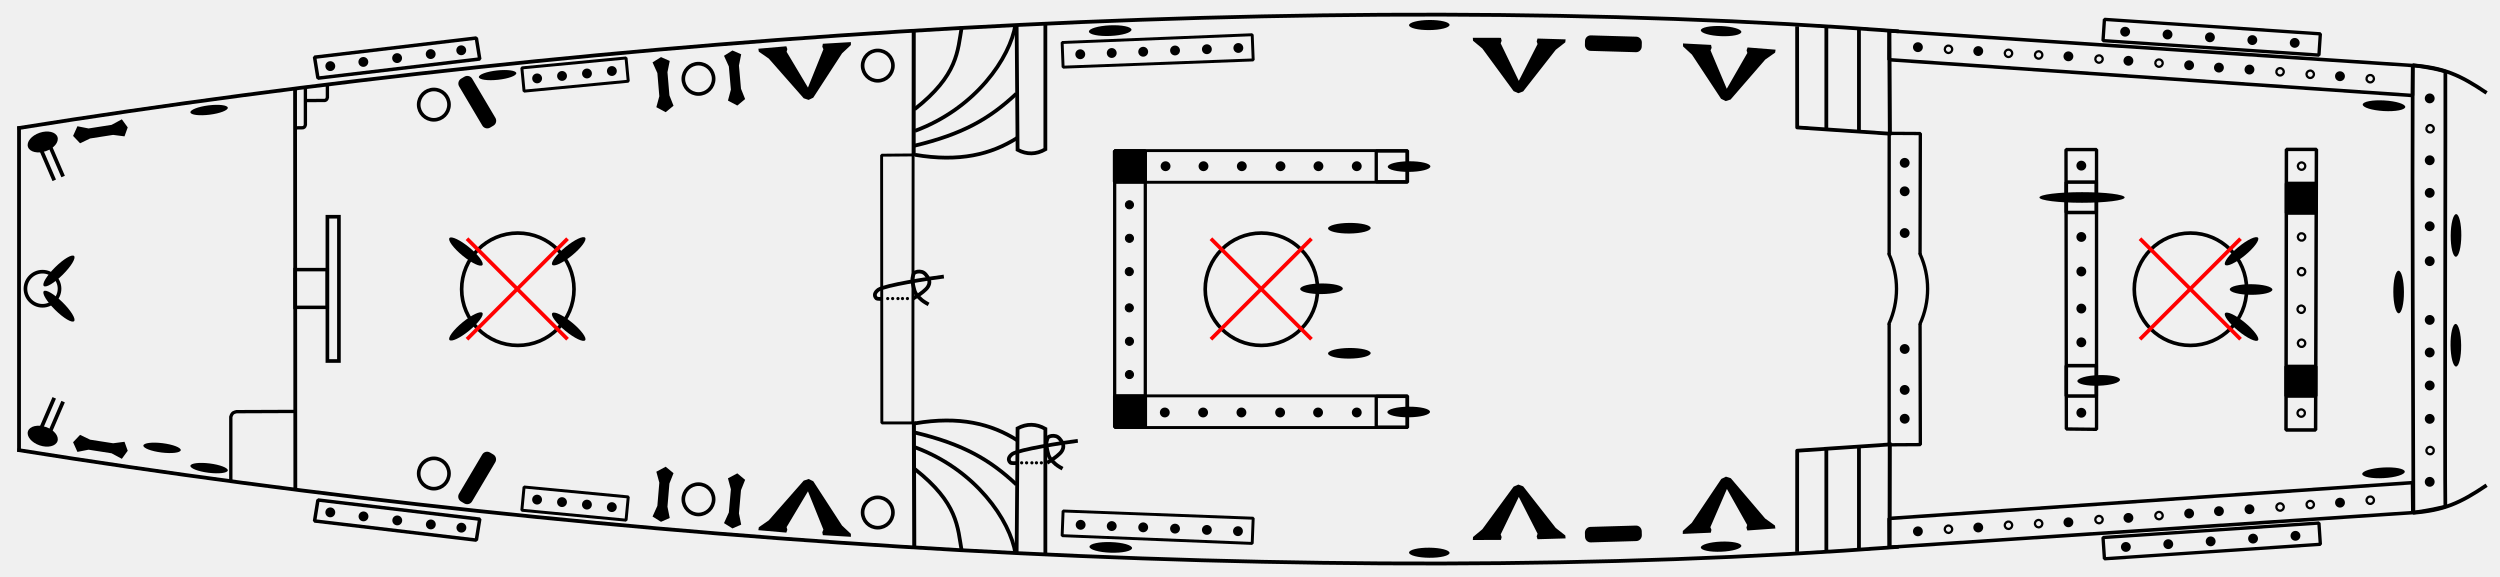
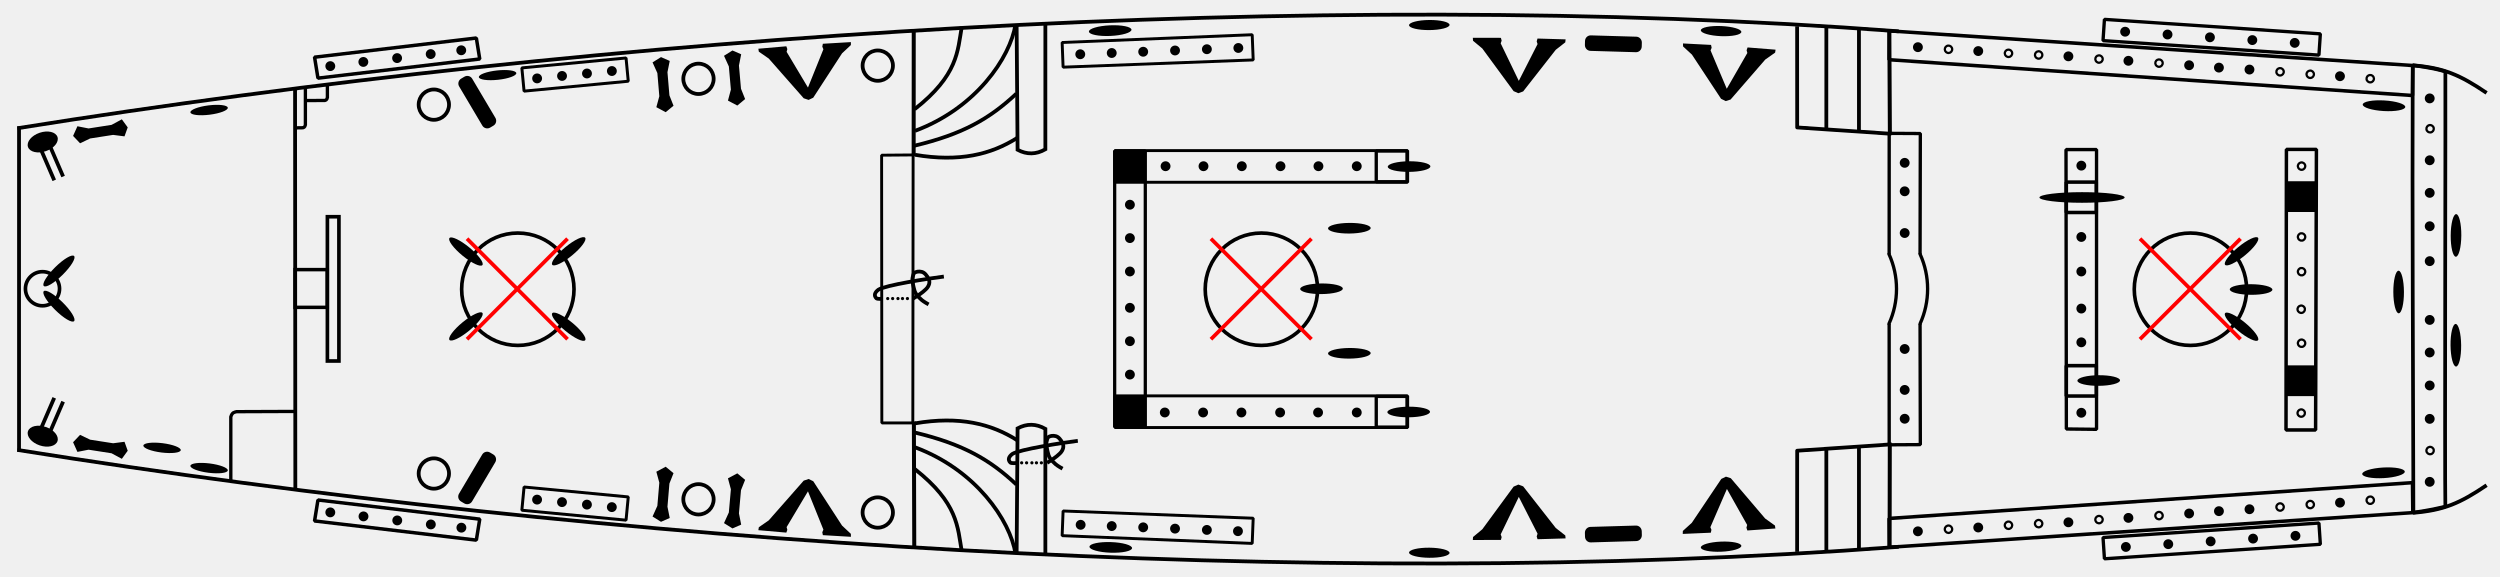
<svg xmlns="http://www.w3.org/2000/svg" xmlns:ns2="https://github.com/jolaf/rigging" xmlns:xlink="http://www.w3.org/1999/xlink" version="1.1" viewBox="1 -24 659 152">
  <defs>
    <rect id="deckMask" x="277.3" y="-.809" width="220.7" height="146.6" />
    <g id="mastMask">
      <path d="m425.1 59.52 26.5 26.5z" />
      <path d="m451.6 59.52-26.5 26.5z" />
    </g>
-     <circle id="pipe" cx="160.9" cy="398.1" r="4" fill="none" stroke="#000" stroke-miterlimit="0" stroke-width=".962" />
+     <circle id="pipe" cx="160.9" cy="398.1" r="4" />
    <g id="pin">
-       <circle transform="rotate(-8.297)" cx="567.5" cy="28.15" r="2.7" fill="#f00" fill-opacity="9.999e-5" />
+       <circle transform="rotate(-8.297)" cx="567.5" cy="28.15" r="2.7" fill="#fff" fill-opacity="9.999e-5" />
      <circle transform="rotate(-8.297)" cx="567.5" cy="28.15" r="1.3" />
    </g>
-     <circle id="pinhole" transform="rotate(-8.297)" cx="607.2" cy="138.8" r=".974" fill="none" stroke="#000" stroke-miterlimit="0" stroke-width=".601" />
+     <circle id="pinhole" transform="rotate(-8.297)" cx="607.2" cy="138.8" r=".974" fill="none" stroke="#000" stroke-width=".601" />
    <ellipse id="cleat" transform="rotate(89.51)" cx="3.721" cy="-575.4" rx="1.4" ry="5.615" />
    <rect id="lcleat" x="396.5" y="72.32" width="4" height="15" ry="1.5" />
    <path id="xcleat" transform="matrix(.8824 0 0 1.005 -152.6 -25.95)" d="m215.3 40.28-0.959-2.798v-6.102l0.959-2.893-2.499-1.196-2.652 1.196 1.162 2.893v6.102l-1.161 2.798 2.652 1.514z" />
    <path id="kevel" d="m426.3 54.27-8.424-11.11-2.479-2.004-0.067-0.781 7.404-0.102 0.204 0.747-0.238 0.713 4.927 9.807 4.791-9.773-0.238-0.713 0.204-0.747 7.404 0.102-0.067 0.781-2.479 2.004-8.424 11.11-1.259 0.492z" />
+     <rect id="fist" transform="translate(-36.94 -367.6)" x="324.1" y="408.3" width="8.109" height="8.109" />
    <g id="tackle" transform="matrix(-1 0 0 1 657.1 84.97)">
      <ellipse transform="rotate(-18.75 -1132 -71.94)" cx="-74.06" cy="420.4" rx="4.104" ry="2.557" />
-       <path transform="translate(-36.94 -367.6)" d="m61.96 411.7 3.977 9.218" stroke="#000" stroke-width="1px" />
-       <path transform="translate(-36.94 -367.6)" d="m59.62 412.7 3.977 9.218" stroke="#000" stroke-width="1px" />
+       <path transform="translate(-36.94 -367.6)" d="m61.96 411.7 3.977 9.218" stroke="currentColor" />
+       <path transform="translate(-36.94 -367.6)" d="m59.62 412.7 3.977 9.218" stroke="currentColor" />
    </g>
    <g id="knot" transform="translate(380 -105.3)">
-       <path d="m298.7 455.2c-3.993 0.489-15.46 2.284-17.27 3.472-0.874 0.684-1.281 1.456-0.505 2.273 0.295 0.218 1.515 0.126 1.515 0.126" fill="none" stroke="#000" stroke-width="1px" />
-       <path d="m290.6 461s1.792-1.092 2.589-1.768c0.499-0.424 1.088-0.913 1.357-1.421s0.393-0.888 0.316-1.452c-0.077-0.564-0.8-1.72-1.438-2.147-0.638-0.427-1.581-0.414-2.192-0.158-0.612 0.256-0.566 0.713-0.758 1.357s0.115 1.993 0.284 2.715 0.251 1.043 0.6 1.61 0.988 1.204 1.547 1.673 1.768 1.136 1.768 1.136" fill="none" stroke="#000" stroke-width="1px" />
-       <circle cx="283.9" cy="461" r=".426" fill-rule="evenodd" stroke-miterlimit="0" stroke-width="0" />
-       <circle cx="285.2" cy="461" r=".426" fill-rule="evenodd" stroke-miterlimit="0" stroke-width="0" />
-       <circle cx="286.6" cy="461" r=".426" fill-rule="evenodd" stroke-miterlimit="0" stroke-width="0" />
-       <circle cx="287.8" cy="461" r=".426" fill-rule="evenodd" stroke-miterlimit="0" stroke-width="0" />
-       <circle cx="289.1" cy="461" r=".426" fill-rule="evenodd" stroke-miterlimit="0" stroke-width="0" />
+       <path d="m298.7 455.2c-3.993 0.489-15.46 2.284-17.27 3.472-0.874 0.684-1.281 1.456-0.505 2.273 0.295 0.218 1.515 0.126 1.515 0.126" fill="none" stroke="currentColor" />
+       <path d="m290.6 461s1.792-1.092 2.589-1.768c0.499-0.424 1.088-0.913 1.357-1.421s0.393-0.888 0.316-1.452c-0.077-0.564-0.8-1.72-1.438-2.147-0.638-0.427-1.581-0.414-2.192-0.158-0.612 0.256-0.566 0.713-0.758 1.357s0.115 1.993 0.284 2.715 0.251 1.043 0.6 1.61 0.988 1.204 1.547 1.673 1.768 1.136 1.768 1.136" fill="none" stroke="currentColor" />
+       <circle cx="283.9" cy="461" r=".426" fill="currentColor" stroke-width="0" />
+       <circle cx="285.2" cy="461" r=".426" fill="currentColor" stroke-width="0" />
+       <circle cx="286.6" cy="461" r=".426" fill="currentColor" stroke-width="0" />
+       <circle cx="287.8" cy="461" r=".426" fill="currentColor" stroke-width="0" />
+       <circle cx="289.1" cy="461" r=".426" fill="currentColor" stroke-width="0" />
    </g>
  </defs>
  <g transform="translate(0 -20.6)">
    <g id="portDrawing" transform="translate(-36.92 -367.6)" fill="none" stroke="#000">
      <path d="m42.52 398c154.6-24.72 342.3-37.19 495.9-25.54m135.5 8.962c8.188 0.64 12.49 2.549 19.47 7.271" fill-rule="evenodd" stroke-width="1px" />
      <path transform="rotate(3.862)" d="m559.8 335.4 138.3-0.186 0.451 7.89-138.3-0.12z" fill-rule="evenodd" stroke-miterlimit="0" stroke-width=".938" />
      <rect transform="matrix(.9978 .06694 -.06659 .9978 0 0)" x="615.9" y="328.8" width="57.04" height="5.615" fill-rule="evenodd" stroke-linecap="round" stroke-miterlimit="0" stroke-width=".88" />
      <rect class="filled" x="582.6" y="412.2" width="7.895" height="8.012" fill-rule="evenodd" stroke-miterlimit="0" stroke-width=".937" />
      <path d="m535.9 431.2 0.013-31.85 8.206 0.049-0.072 31.8" fill-rule="evenodd" stroke-miterlimit="0" stroke-width=".882" />
      <g transform="translate(15.04 366.5)">
        <path d="m496.6 4.622 0.018 26.67 24.7 1.671" fill-rule="evenodd" stroke-linejoin="round" stroke-width="1px" />
        <path d="m512.9 32.74v-27.13" fill-rule="evenodd" stroke-width="1px" />
        <path d="m504.3 31.79 6e-3 -26.72" fill-rule="evenodd" stroke-width="1px" />
      </g>
      <rect class="filled" x="400.7" y="404" width="8.109" height="8.109" fill-rule="evenodd" stroke-miterlimit="0" stroke-width=".88" />
      <rect x="331.8" y="403.9" width="77.18" height="8.348" fill-rule="evenodd" stroke-miterlimit="0" stroke-width=".777" />
      <path d="m317.9 375.4 50.1-2.045 0.262 6.643-50.11 1.907z" fill-rule="evenodd" stroke-miterlimit="0" stroke-width=".777" />
      <path d="m305.9 370.6 0.253 33.08c2.441 1.306 4.882 1.261 7.324-0.126v-33.34" fill-rule="evenodd" stroke-width="1px" />
      <path d="m279.1 405c11.72 2.006 20.15-0.133 26.9-4.419" fill-rule="evenodd" stroke-width="1px" />
      <path d="m279 402.6c12.58-3.001 19.72-7.042 26.84-13.72" fill-rule="evenodd" stroke-width="1px" />
      <path d="m279.1 398.7c16.01-5.945 25.1-19.22 26.52-28.11" fill-rule="evenodd" stroke-width="1px" />
      <path d="m279 393c11.48-8.995 11.33-15.34 12.44-21.74" fill-rule="evenodd" stroke-width="1px" />
      <use transform="translate(108.4 -16.6)" width="100%" height="100%" xlink:href="#pipe" />
      <use transform="translate(61.14 -13.12)" width="100%" height="100%" xlink:href="#pipe" />
      <rect transform="rotate(-5.435)" x="138.5" y="397" width="27.59" height="6.154" fill-rule="evenodd" stroke-miterlimit="0" stroke-width=".787" />
      <rect transform="matrix(.9931 -.1177 .1597 .9872 0 0)" x="58.77" y="391.2" width="42.94" height="5.599" ry="0" fill-rule="evenodd" stroke-miterlimit="0" stroke-width=".922" />
      <use transform="translate(-8.618 -6.316)" width="100%" height="100%" xlink:href="#pipe" />
    </g>
    <use transform="matrix(1 0 0 -1 0 145.6)" width="100%" height="100%" xlink:href="#portDrawing" />
    <path d="m645.6 15.45c-3.876-1.16-8.605-1.635-8.605-1.635-0.16 38.87 0.115 82.34 0.176 117.9 0 0 3.887-0.462 8.424-1.564-0.182-8.555 0.077-111.2 4e-3 -114.7z" fill="none" stroke="#000" stroke-miterlimit="0" stroke-width=".978" />
    <path d="m603.7 35.98h7.908l-0.217 73.96h-7.8z" fill="none" stroke="#000" stroke-miterlimit="0" stroke-width=".918" />
    <circle cx="578.4" cy="72.84" r="14.81" fill="none" stroke="#000" stroke-miterlimit="0" stroke-width=".962" />
    <path d="m545.6 36.03h8.047v73.74l-7.955-0.091z" fill="none" stroke="#000" stroke-miterlimit="0" stroke-width=".888" />
    <g transform="translate(-44.16 -367.6)" fill="none" stroke="#000" stroke-linecap="round" stroke-linejoin="round" stroke-miterlimit="0">
      <path d="m551.3 431.2c1.304 2.875 1.979 5.996 1.979 9.164 0 3.167-0.675 6.288-1.979 9.164" stroke-width=".88" />
      <path d="m543.1 431.2c1.304 2.875 1.979 5.996 1.979 9.164 0 3.167-0.675 6.288-1.979 9.164" stroke-width=".88" />
    </g>
    <path d="m499.1 140.6 0.05-27.33m0.022-81.02-0.143-27.54" fill="none" stroke="#000" stroke-width="1.056px" />
    <circle cx="333.5" cy="72.84" r="14.81" fill="none" stroke="#000" stroke-miterlimit="0" stroke-width=".962" />
    <path d="m302.9 109.1h-8.075v-72.72h8.075z" fill="none" stroke="#000" stroke-miterlimit="0" stroke-width=".86" />
    <path d="m242 140.8-0.103-33.1m-0.06-69.96 0.024-33.48" fill="none" stroke="#000" stroke-width="1.056px" />
    <path d="m241.7 37.44-8.306 0.069c-4e-3 16.81 0.062 53.78 0.058 70.58h8.168c4e-3 -16.81 0.076-53.85 0.08-70.65z" fill="none" stroke="#000" stroke-miterlimit="0" stroke-width=".767" />
    <circle cx="137.5" cy="72.84" r="14.81" fill="none" stroke="#000" stroke-miterlimit="0" stroke-width=".962" />
    <rect x="87.3" y="53.73" width="3.041" height="38.03" fill="none" stroke="#000" stroke-width=".962" />
    <rect x="78.79" y="67.67" width="8.482" height="9.949" fill="none" stroke="#000" stroke-width=".921" />
    <path d="m87.3 19.03v3.28c-0.175 0.713-0.438 0.672-0.685 0.766l-5.025 0.035" fill="none" stroke="#000" stroke-width=".88" />
    <path d="m81.5 19.33v10.18c-0.175 0.713-0.438 0.672-0.685 0.766l-2.226 0.035" fill="none" stroke="#000" stroke-width=".88" />
    <path d="m78.85 125.8-0.072-106.2" fill="none" stroke="#000" stroke-width="1px" />
    <path d="m61.84 123.3v-16.81c0.389-1.278 0.973-1.205 1.523-1.374l15.25-0.062" fill="none" stroke="#000" stroke-width=".88" />
    <circle cx="12.2" cy="72.71" r="4.495" fill="none" stroke="#000" stroke-miterlimit="0" stroke-width=".962" />
    <path d="m6.016 115.7v-85.79" fill="none" stroke="#000" stroke-width="1px" />
  </g>
  <g transform="translate(0 -20.6)" display="none">
    <g id="deckMasks" class="modeDependent which" fill="#fff">
      <use class="deckMask" transform="matrix(.7178 0 0 1 299.4 0)" width="100%" height="100%" stroke-width="1.001" ns2:deck="fore" xlink:href="#deckMask" />
      <use class="deckMask" transform="matrix(1.003 0 0 1 -.802 0)" width="100%" height="100%" stroke-width=".999" ns2:deck="main" xlink:href="#deckMask" />
      <use class="deckMask" transform="matrix(1.231 0 0 1 -335.9 0)" width="100%" height="100%" stroke-width="1.01" ns2:deck="stern" xlink:href="#deckMask" />
    </g>
  </g>
  <g transform="translate(0 -20.6)">
    <g id="mastMasks" class="modeDependent where" stroke="#f00">
      <use class="mastMask" transform="translate(140)" width="100%" height="100%" ns2:mast="fore" xlink:href="#mastMask" />
      <use class="mastMask" transform="translate(-104.9)" width="100%" height="100%" ns2:mast="main" xlink:href="#mastMask" />
      <use class="mastMask" transform="translate(-301)" width="100%" height="100%" ns2:mast="mizzen" xlink:href="#mastMask" />
    </g>
  </g>
  <g transform="translate(0 -20.6)">
    <g id="points" transform="translate(.0203 -7.142e-6)">
      <g ns2:deck="fore" ns2:rail="behindFront" ns2:side="port">
        <use transform="rotate(-89.1 642.3 -8.334)" width="100%" height="100%" xlink:href="#cleat" />
      </g>
      <g ns2:deck="fore" ns2:rail="behindFront" ns2:side="starboard">
        <use transform="rotate(269.9 656.2 6.802)" width="100%" height="100%" xlink:href="#cleat" />
      </g>
      <g transform="translate(0 -1.125)" ns2:deck="fore" ns2:isAcross="true" ns2:rail="frontRail" ns2:side="port">
        <use transform="translate(75.83 120.6)" width="100%" height="100%" xlink:href="#pin" />
        <use transform="translate(75.83 111.4)" width="100%" height="100%" xlink:href="#pin" />
        <use transform="translate(75.83 102.6)" width="100%" height="100%" xlink:href="#pin" />
        <use transform="translate(75.83 94.01)" width="100%" height="100%" xlink:href="#pin" />
        <use transform="translate(20.68 -18.06)" width="100%" height="100%" xlink:href="#pinhole" />
        <use transform="translate(75.83 77.7)" width="100%" height="100%" xlink:href="#pin" />
      </g>
      <g transform="translate(.0003198 41.65)" ns2:deck="fore" ns2:isAcross="true" ns2:rail="frontRail" ns2:side="starboard">
        <use transform="translate(75.83 93.32)" width="100%" height="100%" xlink:href="#pin" />
        <use transform="translate(75.83 101.9)" width="100%" height="100%" xlink:href="#pin" />
        <use transform="translate(75.83 110.6)" width="100%" height="100%" xlink:href="#pin" />
        <use transform="translate(75.83 119.4)" width="100%" height="100%" xlink:href="#pin" />
        <use transform="translate(20.68 23.99)" width="100%" height="100%" xlink:href="#pinhole" />
        <use transform="translate(75.83 136)" width="100%" height="100%" xlink:href="#pin" />
      </g>
      <g transform="rotate(90 336.1 324.4)" ns2:deck="fore" ns2:rail="onDeckFront" ns2:side="center">
        <use transform="rotate(.241 -6431 -116513)" width="100%" height="100%" xlink:href="#cleat" />
      </g>
      <g transform="rotate(-33.82 358.5 -866.8)" ns2:deck="fore" ns2:rail="onDeckFront" ns2:side="port">
        <use transform="rotate(37.61 293.8 -704.8)" width="100%" height="100%" xlink:href="#cleat" />
      </g>
      <g transform="rotate(-3 2152 -10313)" ns2:deck="fore" ns2:rail="onDeckFront" ns2:side="starboard">
        <use transform="rotate(.241 -6431 -116513)" width="100%" height="100%" xlink:href="#cleat" />
      </g>
      <g transform="rotate(3.868 821.9 -178.4)" ns2:deck="fore" ns2:rail="sideRail" ns2:side="port">
        <use transform="translate(18.55 -19.6)" width="100%" height="100%" xlink:href="#pinhole" />
        <use transform="translate(65.8 84.05)" width="100%" height="100%" xlink:href="#pin" />
        <use transform="translate(2.688 -19.69)" width="100%" height="100%" xlink:href="#pinhole" />
        <use transform="translate(-5.286 -19.81)" width="100%" height="100%" xlink:href="#pinhole" />
        <use transform="translate(41.88 83.91)" width="100%" height="100%" xlink:href="#pin" />
        <use transform="translate(33.81 83.94)" width="100%" height="100%" xlink:href="#pin" />
        <use transform="translate(25.93 83.85)" width="100%" height="100%" xlink:href="#pin" />
        <use transform="translate(-37.28 -19.94)" width="100%" height="100%" xlink:href="#pinhole" />
        <use transform="translate(9.886 83.76)" width="100%" height="100%" xlink:href="#pin" />
        <use transform="translate(-53.13 -19.94)" width="100%" height="100%" xlink:href="#pinhole" />
        <use transform="translate(-5.975 83.65)" width="100%" height="100%" xlink:href="#pin" />
        <use transform="translate(-69.08 -19.94)" width="100%" height="100%" xlink:href="#pinhole" />
        <use transform="translate(-77.04 -19.84)" width="100%" height="100%" xlink:href="#pinhole" />
        <use transform="translate(-29.78 83.87)" width="100%" height="100%" xlink:href="#pin" />
        <use transform="translate(-92.89 -19.83)" width="100%" height="100%" xlink:href="#pinhole" />
        <use transform="translate(-45.72 83.92)" width="100%" height="100%" xlink:href="#pin" />
      </g>
      <g transform="matrix(.9978 -.0666 -.0666 -.9978 -10.23 201.1)" ns2:deck="fore" ns2:rail="sideRail" ns2:side="starboard">
        <use transform="translate(18.55 -19.6)" width="100%" height="100%" xlink:href="#pinhole" />
        <use transform="translate(65.8 84.05)" width="100%" height="100%" xlink:href="#pin" />
        <use transform="translate(2.688 -19.69)" width="100%" height="100%" xlink:href="#pinhole" />
        <use transform="translate(-5.286 -19.81)" width="100%" height="100%" xlink:href="#pinhole" />
        <use transform="translate(41.88 83.91)" width="100%" height="100%" xlink:href="#pin" />
        <use transform="translate(33.81 83.94)" width="100%" height="100%" xlink:href="#pin" />
        <use transform="translate(25.93 83.85)" width="100%" height="100%" xlink:href="#pin" />
        <use transform="translate(-37.28 -19.94)" width="100%" height="100%" xlink:href="#pinhole" />
        <use transform="translate(9.886 83.76)" width="100%" height="100%" xlink:href="#pin" />
        <use transform="translate(-53.13 -19.94)" width="100%" height="100%" xlink:href="#pinhole" />
        <use transform="translate(-5.975 83.65)" width="100%" height="100%" xlink:href="#pin" />
        <use transform="translate(-69.08 -19.94)" width="100%" height="100%" xlink:href="#pinhole" />
        <use transform="translate(-77.04 -19.84)" width="100%" height="100%" xlink:href="#pinhole" />
        <use transform="translate(-29.78 83.87)" width="100%" height="100%" xlink:href="#pin" />
        <use transform="translate(-92.89 -19.83)" width="100%" height="100%" xlink:href="#pinhole" />
        <use transform="translate(-45.72 83.92)" width="100%" height="100%" xlink:href="#pin" />
      </g>
      <g transform="rotate(3.769 6407 -164.4)" ns2:deck="fore" ns2:rail="shroudsRail" ns2:side="port">
        <use transform="translate(64.12 442.9)" width="100%" height="100%" xlink:href="#pin" />
        <use transform="translate(52.92 442.9)" width="100%" height="100%" xlink:href="#pin" />
        <use transform="translate(41.72 442.9)" width="100%" height="100%" xlink:href="#pin" />
        <use transform="translate(30.52 442.9)" width="100%" height="100%" xlink:href="#pin" />
        <use transform="translate(19.32 442.9)" width="100%" height="100%" xlink:href="#pin" />
      </g>
      <g transform="rotate(-3.751 -3215 624.9)" ns2:deck="fore" ns2:rail="shroudsRail" ns2:side="starboard">
        <use transform="translate(64.12 442.9)" width="100%" height="100%" xlink:href="#pin" />
        <use transform="translate(52.92 442.9)" width="100%" height="100%" xlink:href="#pin" />
        <use transform="translate(41.72 442.9)" width="100%" height="100%" xlink:href="#pin" />
        <use transform="translate(30.52 442.9)" width="100%" height="100%" xlink:href="#pin" />
        <use transform="translate(19.32 442.9)" width="100%" height="100%" xlink:href="#pin" />
      </g>
-       <g ns2:deck="fore" ns2:rail="frontFists" ns2:side="port">
-         <rect x="603.7" y="44.94" width="7.821" height="7.821" fill-rule="evenodd" stroke="#000" stroke-miterlimit="0" stroke-width=".914" />
-       </g>
-       <g transform="translate(-.09998 4.944e-6)" ns2:deck="fore" ns2:rail="frontFists" ns2:side="starboard">
-         <rect x="603.7" y="93.18" width="7.821" height="7.821" fill-rule="evenodd" stroke="#000" stroke-miterlimit="0" stroke-width=".914" />
+       <g transform="translate(316.3 3.527)" ns2:deck="fore" ns2:rail="frontFists" ns2:side="port">
+         <use transform="translate(.1057 .1484)" width="100%" height="100%" xlink:href="#fist" />
+       </g>
+       <g transform="translate(316.2 -8)" ns2:deck="fore" ns2:rail="frontFists" ns2:side="starboard">
+         <use transform="translate(.1057 60.21)" width="100%" height="100%" xlink:href="#fist" />
      </g>
      <g transform="translate(.5268)">
        <use transform="translate(-13.73 18.49)" width="100%" height="100%" xlink:href="#pinhole" />
        <use transform="translate(-13.73 9.334)" width="100%" height="100%" xlink:href="#pinhole" />
        <use transform="translate(-13.73 -9.338)" width="100%" height="100%" xlink:href="#pinhole" />
      </g>
      <g transform="translate(.5268)">
        <use transform="translate(-13.82 28.39)" width="100%" height="100%" xlink:href="#pinhole" />
        <use transform="translate(-13.73 37.35)" width="100%" height="100%" xlink:href="#pinhole" />
        <use transform="translate(-13.82 55.76)" width="100%" height="100%" xlink:href="#pinhole" />
      </g>
      <g transform="rotate(-34.41 594.6 75.75)" ns2:deck="fore" ns2:rail="atMastFront" ns2:side="center">
        <use transform="rotate(35.28 468.6 68.43)" width="100%" height="100%" xlink:href="#cleat" />
      </g>
      <g transform="translate(446.8 -2.641)" ns2:deck="fore" ns2:rail="atMastSide" ns2:side="port">
        <use transform="matrix(.7669 -.6417 -.6417 -.7669 -297 433.8)" width="100%" height="100%" xlink:href="#cleat" />
      </g>
      <g transform="matrix(1 0 0 -1 446.8 148.2)" ns2:deck="fore" ns2:rail="atMastSide" ns2:side="starboard">
        <use transform="matrix(.7669 -.6417 -.6417 -.7669 -297 433.8)" width="100%" height="100%" xlink:href="#cleat" />
      </g>
      <g transform="matrix(1.615 -.5899 1.18 .8075 -408.6 335.4)" stroke-width=".707" ns2:deck="fore" ns2:rail="backPillars" ns2:side="port">
        <use transform="rotate(216.6 574.4 28.16)" width="100%" height="100%" xlink:href="#cleat" />
      </g>
-       <g transform="rotate(-39.45 558.8 98.38)" ns2:deck="fore" ns2:rail="backPillars" ns2:side="starboard">
+       <g transform="rotate(-37.95 559 98.5)" ns2:deck="fore" ns2:rail="backPillars" ns2:side="starboard">
        <use transform="rotate(37.99 427.1 18.64)" width="100%" height="100%" xlink:href="#cleat" />
      </g>
      <g transform="translate(.1756)" ns2:deck="fore" ns2:isAcross="true" ns2:rail="behindMastRail" ns2:side="port">
        <use transform="translate(-16.18 122.2)" width="100%" height="100%" xlink:href="#pin" />
        <use transform="translate(-16.18 113.1)" width="100%" height="100%" xlink:href="#pin" />
        <use transform="translate(-16.18 94.3)" width="100%" height="100%" xlink:href="#pin" />
      </g>
      <g transform="matrix(1 0 0 -1 .1759 145.3)" ns2:deck="fore" ns2:isAcross="true" ns2:rail="behindMastRail" ns2:side="starboard">
        <use transform="translate(-16.18 121.4)" width="100%" height="100%" xlink:href="#pin" />
        <use transform="translate(-16.18 112.5)" width="100%" height="100%" xlink:href="#pin" />
        <use transform="translate(-16.18 93.93)" width="100%" height="100%" xlink:href="#pin" />
      </g>
      <g transform="translate(-7.226 -5.437)" ns2:deck="fore" ns2:isAcross="true" ns2:rail="backRail" ns2:side="port">
        <use transform="translate(-55.34 117.5)" width="100%" height="100%" xlink:href="#pin" />
        <use transform="translate(-55.34 106.5)" width="100%" height="100%" xlink:href="#pin" />
        <use transform="translate(-55.34 99)" width="100%" height="100%" xlink:href="#pin" />
      </g>
      <g transform="translate(-7.226 46.92)" ns2:deck="fore" ns2:isAcross="true" ns2:rail="backRail" ns2:side="starboard">
        <use transform="translate(-55.34 95.71)" width="100%" height="100%" xlink:href="#pin" />
        <use transform="translate(-55.34 106.5)" width="100%" height="100%" xlink:href="#pin" />
        <use transform="translate(-55.34 114.1)" width="100%" height="100%" xlink:href="#pin" />
      </g>
      <g ns2:deck="main" ns2:rail="bulwark" ns2:side="port">
        <use transform="rotate(3.768 921.3 469.4)" width="100%" height="100%" xlink:href="#kevel" />
        <use transform="matrix(.9504 .048 -.048 .9504 -92.27 -21.68)" width="100%" height="100%" xlink:href="#cleat" />
        <use transform="matrix(-.02688 1.022 -.9988 -.02913 516.7 -396.8)" width="100%" height="100%" xlink:href="#lcleat" />
        <use transform="rotate(.9 2555 -1639)" width="100%" height="100%" xlink:href="#kevel" />
        <use transform="matrix(.9507 0 0 .9507 -169.3 4.341)" width="100%" height="100%" xlink:href="#cleat" />
      </g>
      <g transform="matrix(1 0 0 -1 0 145.5)" ns2:deck="main" ns2:rail="bulwark" ns2:side="starboard">
        <use transform="rotate(3.268 994.6 536.5)" width="100%" height="100%" xlink:href="#kevel" />
        <use transform="matrix(.9504 .048 -.048 .9504 -92.27 -21.68)" width="100%" height="100%" xlink:href="#cleat" />
        <use transform="matrix(-.02688 1.022 -.9988 -.02913 516.7 -396.8)" width="100%" height="100%" xlink:href="#lcleat" />
        <use transform="rotate(.9 2555 -1639)" width="100%" height="100%" xlink:href="#kevel" />
        <use transform="matrix(.9507 0 0 .9507 -169.3 4.341)" width="100%" height="100%" xlink:href="#cleat" />
      </g>
      <g transform="translate(.3999 -4.5)" ns2:deck="main" ns2:rail="frontPillars" ns2:side="port">
        <use transform="translate(-203.4 46.21)" width="100%" height="100%" xlink:href="#cleat" />
      </g>
      <g transform="translate(.2999 4.2)" ns2:deck="main" ns2:rail="frontPillars" ns2:side="starboard">
        <use transform="translate(-203.4 102.2)" width="100%" height="100%" xlink:href="#cleat" />
      </g>
      <g transform="translate(-10.64 4.6)" ns2:deck="main" ns2:rail="onDeckFront" ns2:side="port">
        <use transform="translate(-208.1 53.36)" width="100%" height="100%" xlink:href="#cleat" />
      </g>
      <g transform="translate(-10.64 -3.8)" ns2:deck="main" ns2:rail="onDeckFront" ns2:side="starboard">
        <use transform="translate(-208.1 94.73)" width="100%" height="100%" xlink:href="#cleat" />
      </g>
      <g transform="rotate(90 350.5 71.53)" ns2:deck="main" ns2:rail="atMastFront" ns2:side="center">
        <use transform="rotate(90 426.6 -76.11)" width="100%" height="100%" xlink:href="#cleat" />
      </g>
      <g transform="translate(7.6 -4.4)" ns2:deck="main" ns2:rail="sideMastRail" ns2:side="port">
        <use transform="translate(-214.6 98.85)" width="100%" height="100%" xlink:href="#pin" />
        <use transform="translate(-224.7 98.85)" width="100%" height="100%" xlink:href="#pin" />
        <use transform="translate(-234.7 98.85)" width="100%" height="100%" xlink:href="#pin" />
        <use transform="translate(-244.9 98.85)" width="100%" height="100%" xlink:href="#pin" />
        <use transform="translate(-255 98.85)" width="100%" height="100%" xlink:href="#pin" />
        <use transform="translate(-265 98.85)" width="100%" height="100%" xlink:href="#pin" />
      </g>
      <g transform="translate(7.5 60.52)" ns2:deck="main" ns2:rail="sideMastRail" ns2:side="starboard">
        <use transform="translate(-214.5 98.85)" width="100%" height="100%" xlink:href="#pin" />
        <use transform="translate(-224.7 98.85)" width="100%" height="100%" xlink:href="#pin" />
        <use transform="translate(-234.7 98.85)" width="100%" height="100%" xlink:href="#pin" />
        <use transform="translate(-244.9 98.85)" width="100%" height="100%" xlink:href="#pin" />
        <use transform="translate(-255 98.85)" width="100%" height="100%" xlink:href="#pin" />
        <use transform="translate(-265.1 98.85)" width="100%" height="100%" xlink:href="#pin" />
      </g>
      <g transform="rotate(-2.277 278.9 10.61)" ns2:deck="main" ns2:rail="sideRail" ns2:side="port">
        <use transform="translate(8.301)" width="100%" height="100%" xlink:href="#use1175" />
        <use id="use1175" transform="translate(8.4)" width="100%" height="100%" xlink:href="#use1173" />
        <use id="use1173" transform="translate(8.399)" width="100%" height="100%" xlink:href="#use1171" />
        <use id="use1171" transform="translate(8.301)" width="100%" height="100%" xlink:href="#use1169" />
        <use id="use1169" transform="translate(8.3)" width="100%" height="100%" xlink:href="#use1167" />
        <use id="use1167" transform="translate(-279.9 65.21)" width="100%" height="100%" xlink:href="#pin" />
      </g>
      <g transform="rotate(2.321 -2769 73.46)" ns2:deck="main" ns2:rail="sideRail" ns2:side="starboard">
        <use transform="translate(8.201)" width="100%" height="100%" xlink:href="#use1188" />
        <use id="use1188" transform="translate(8.4)" width="100%" height="100%" xlink:href="#use1186" />
        <use id="use1186" transform="translate(8.399)" width="100%" height="100%" xlink:href="#use1184" />
        <use id="use1184" transform="translate(8.301)" width="100%" height="100%" xlink:href="#use1182" />
        <use id="use1182" transform="translate(8.2)" width="100%" height="100%" xlink:href="#use1180" />
        <use id="use1180" transform="translate(-279.8 65.21)" width="100%" height="100%" xlink:href="#pin" />
      </g>
      <g transform="rotate(.2 349.3 -2298)" ns2:deck="main" ns2:rail="aboveRail" ns2:side="port">
        <use transform="rotate(-2.287 590.2 6859)" width="100%" height="100%" xlink:href="#cleat" />
      </g>
      <g transform="rotate(2.4 287.9 -141.8)" ns2:deck="main" ns2:rail="aboveRail" ns2:side="starboard">
        <use transform="translate(-269.8 141.6)" width="100%" height="100%" xlink:href="#cleat" />
      </g>
      <g transform="translate(7.6 -4.3)" ns2:deck="main" ns2:rail="backFists" ns2:side="port">
-         <rect transform="translate(-36.94 -367.6)" x="324.1" y="408.3" width="8.109" height="8.109" fill-rule="evenodd" stroke="#000" stroke-miterlimit="0" stroke-width=".88" />
-       </g>
-       <g transform="translate(7.6 4.4)" ns2:deck="main" ns2:rail="backFists" ns2:side="starboard">
-         <rect x="287.2" y="96.61" width="8.109" height="8.109" fill-rule="evenodd" stroke="#000" stroke-miterlimit="0" stroke-width=".88" />
-       </g>
-       <g transform="translate(7.5 -.8001)" fill-rule="evenodd" stroke="#000" stroke-miterlimit="2.9" stroke-width=".266" ns2:deck="main" ns2:isAcross="true" ns2:rail="behindMastRail" ns2:side="port">
-         <circle transform="translate(-36.94 -367.6)" cx="328.1" cy="436.6" r="1.067" />
-         <circle cx="291.2" cy="60.22" r="1.067" />
-         <circle cx="291.2" cy="51.38" r="1.067" />
-       </g>
-       <g transform="translate(7.5 23.95)" fill-rule="evenodd" stroke="#000" stroke-miterlimit="2.9" stroke-width=".266" ns2:deck="main" ns2:isAcross="true" ns2:rail="behindMastRail" ns2:side="starboard">
-         <circle transform="translate(-36.94 -367.6)" cx="328.1" cy="421.4" r="1.067" />
-         <circle cx="291.2" cy="62.62" r="1.067" />
-         <circle cx="291.2" cy="71.38" r="1.067" />
+         <use transform="translate(.1057 .1484)" width="100%" height="100%" xlink:href="#fist" />
+       </g>
+       <g transform="translate(7.6 .08783)" ns2:deck="main" ns2:rail="backFists" ns2:side="starboard">
+         <use transform="translate(.1057 60.21)" width="100%" height="100%" xlink:href="#fist" />
+       </g>
+       <g transform="translate(7.5 -.8001)" ns2:deck="main" ns2:isAcross="true" ns2:rail="behindMastRail" ns2:side="port">
+         <use transform="translate(-274.3 123)" width="100%" height="100%" xlink:href="#pin" />
+         <use transform="translate(-274.3 114.2)" width="100%" height="100%" xlink:href="#pin" />
+         <use transform="translate(-274.3 105.4)" width="100%" height="100%" xlink:href="#pin" />
+       </g>
+       <g transform="matrix(1 0 0 -1 7.5 146.7)" ns2:deck="main" ns2:isAcross="true" ns2:rail="behindMastRail" ns2:side="starboard">
+         <use transform="translate(-274.3 123)" width="100%" height="100%" xlink:href="#pin" />
+         <use transform="translate(-274.3 114.2)" width="100%" height="100%" xlink:href="#pin" />
+         <use transform="translate(-274.3 105.4)" width="100%" height="100%" xlink:href="#pin" />
      </g>
      <g transform="translate(-13.51 -342.5)" ns2:deck="stern" ns2:rail="aboveLadder" ns2:side="starboard">
        <use transform="translate(-380.1 105.4)" width="100%" height="100%" xlink:href="#knot" />
      </g>
      <g transform="translate(-48.82 -385.8)" ns2:deck="stern" ns2:rail="atFront" ns2:side="center">
        <use transform="translate(-380.1 105.4)" width="100%" height="100%" xlink:href="#knot" />
      </g>
      <g ns2:deck="stern" ns2:rail="bulwark" ns2:side="port">
        <use transform="rotate(-4.173 -116.4 2968)" width="100%" height="100%" xlink:href="#kevel" />
        <use transform="rotate(-5.038 210.4 -1800)" width="100%" height="100%" xlink:href="#xcleat" />
        <use transform="rotate(-4.838 225.6 -1651)" width="100%" height="100%" xlink:href="#xcleat" />
        <use transform="matrix(.8798 -.08678 .08678 .8798 -374 67.39)" width="100%" height="100%" xlink:href="#cleat" />
        <use transform="rotate(-30.64 159.9 547.6)" width="100%" height="100%" xlink:href="#lcleat" />
      </g>
      <g transform="matrix(1 0 0 -1 0 145.8)" ns2:deck="stern" ns2:rail="bulwark" ns2:side="starboard">
        <use transform="rotate(-4.173 -116.4 2968)" width="100%" height="100%" xlink:href="#kevel" />
        <use transform="rotate(-5.038 210.4 -1800)" width="100%" height="100%" xlink:href="#xcleat" />
        <use transform="rotate(-4.838 225.6 -1651)" width="100%" height="100%" xlink:href="#xcleat" />
        <use transform="rotate(-30.64 159.3 547.5)" width="100%" height="100%" xlink:href="#lcleat" />
      </g>
      <g transform="rotate(-.9 158.3 1534)" ns2:deck="stern" ns2:rail="sideRail" ns2:side="port">
        <use id="use1142" transform="translate(-379.5 69.61)" width="100%" height="100%" xlink:href="#pin" />
        <use transform="translate(6.583 -.5447)" width="100%" height="100%" xlink:href="#use1146" />
        <use id="use1146" transform="translate(6.577 -.5447)" width="100%" height="100%" xlink:href="#use1144" />
        <use id="use1144" transform="translate(-19.73 1.634)" width="100%" height="100%" xlink:href="#use1142" />
      </g>
      <g transform="matrix(.9998 .01745 .01745 -.9998 -24 142.6)" ns2:deck="stern" ns2:rail="sideRail" ns2:side="starboard">
        <use id="use1154" transform="translate(-379.6 69.61)" width="100%" height="100%" xlink:href="#pin" />
        <use id="use1156" transform="translate(-6.572 .5447)" width="100%" height="100%" xlink:href="#use1154" />
        <use id="use1158" transform="translate(-6.583 .5447)" width="100%" height="100%" xlink:href="#use1156" />
        <use transform="translate(-6.577 .5447)" width="100%" height="100%" xlink:href="#use1158" />
      </g>
      <g transform="translate(5.84 -2.641)" ns2:deck="stern" ns2:rail="atMast" ns2:side="port">
        <use transform="rotate(219.9 358.8 115.2)" width="100%" height="100%" xlink:href="#cleat" />
        <use transform="matrix(.7669 -.6417 -.6417 -.7669 -297 433.8)" width="100%" height="100%" xlink:href="#cleat" />
      </g>
      <g transform="matrix(1 0 0 -1 5.84 148.2)" ns2:deck="stern" ns2:rail="atMast" ns2:side="starboard">
        <use transform="rotate(219.9 358.8 115.2)" width="100%" height="100%" xlink:href="#cleat" />
        <use transform="matrix(.7669 -.6417 -.6417 -.7669 -297 433.8)" width="100%" height="100%" xlink:href="#cleat" />
      </g>
      <g transform="rotate(-.7 178.1 2205)" ns2:deck="stern" ns2:rail="shroudsRail" ns2:side="port">
        <use id="use1121" transform="translate(8.064 -.903)" width="100%" height="100%" xlink:href="#use1119" />
        <use id="use1119" transform="translate(-424.3 64.28)" width="100%" height="100%" xlink:href="#pin" />
        <use id="use1123" transform="translate(-16.93 1.854)" width="100%" height="100%" xlink:href="#use1121" />
        <use transform="translate(-8.912 .902)" width="100%" height="100%" xlink:href="#use1123" />
        <use transform="translate(-450.8 67.13)" width="100%" height="100%" xlink:href="#pin" />
      </g>
      <g transform="matrix(.9999 .01222 .01222 -.9999 -26.93 143.9)" ns2:deck="stern" ns2:rail="shroudsRail" ns2:side="starboard">
        <use transform="translate(8.064 -.751)" width="100%" height="100%" xlink:href="#use1133" />
        <use id="use1133" transform="translate(8.863 -.953)" width="100%" height="100%" xlink:href="#use1131" />
        <use id="use1131" transform="translate(8.912 -.952)" width="100%" height="100%" xlink:href="#use1129" />
        <use id="use1129" transform="translate(8.763 -.953)" width="100%" height="100%" xlink:href="#use1127" />
        <use id="use1127" transform="translate(-450.8 67.68)" width="100%" height="100%" xlink:href="#pin" />
      </g>
      <g transform="translate(.4967)" ns2:deck="stern" ns2:rail="poopBulwark" ns2:side="port">
        <use transform="matrix(.8782 -.1021 .1021 .8782 -449.6 85.41)" width="100%" height="100%" xlink:href="#cleat" />
        <use transform="rotate(81.14 17.9 15.23)" width="100%" height="100%" xlink:href="#xcleat" />
        <use transform="matrix(1 0 0 -1 -617.3 173.2)" width="100%" height="100%" xlink:href="#tackle" />
      </g>
      <g transform="matrix(1 0 0 -1 .4967 145.6)" ns2:deck="stern" ns2:rail="poopBulwark" ns2:side="starboard">
        <use transform="matrix(.8782 -.1021 .1021 .8782 -449.6 85.41)" width="100%" height="100%" xlink:href="#cleat" />
        <use transform="matrix(.8782 -.1021 .1021 .8782 -462 90.75)" width="100%" height="100%" xlink:href="#cleat" />
        <use transform="rotate(81.14 17.9 15.23)" width="100%" height="100%" xlink:href="#xcleat" />
        <use transform="matrix(1 0 0 -1 -617.3 173.2)" width="100%" height="100%" xlink:href="#tackle" />
      </g>
      <g transform="rotate(-44.19 53.03 59.23)" ns2:deck="stern" ns2:ignoreDeck="true" ns2:rail="poopFlagstaff" ns2:side="port">
        <use transform="translate(-554.7 41.29)" width="100%" height="100%" xlink:href="#cleat" />
      </g>
      <g transform="matrix(.7171 .697 .697 -.7171 -26.28 91.62)" ns2:deck="stern" ns2:ignoreDeck="true" ns2:rail="poopFlagstaff" ns2:side="starboard">
        <use transform="translate(-554.7 41.29)" width="100%" height="100%" xlink:href="#cleat" />
      </g>
    </g>
  </g>
</svg>
